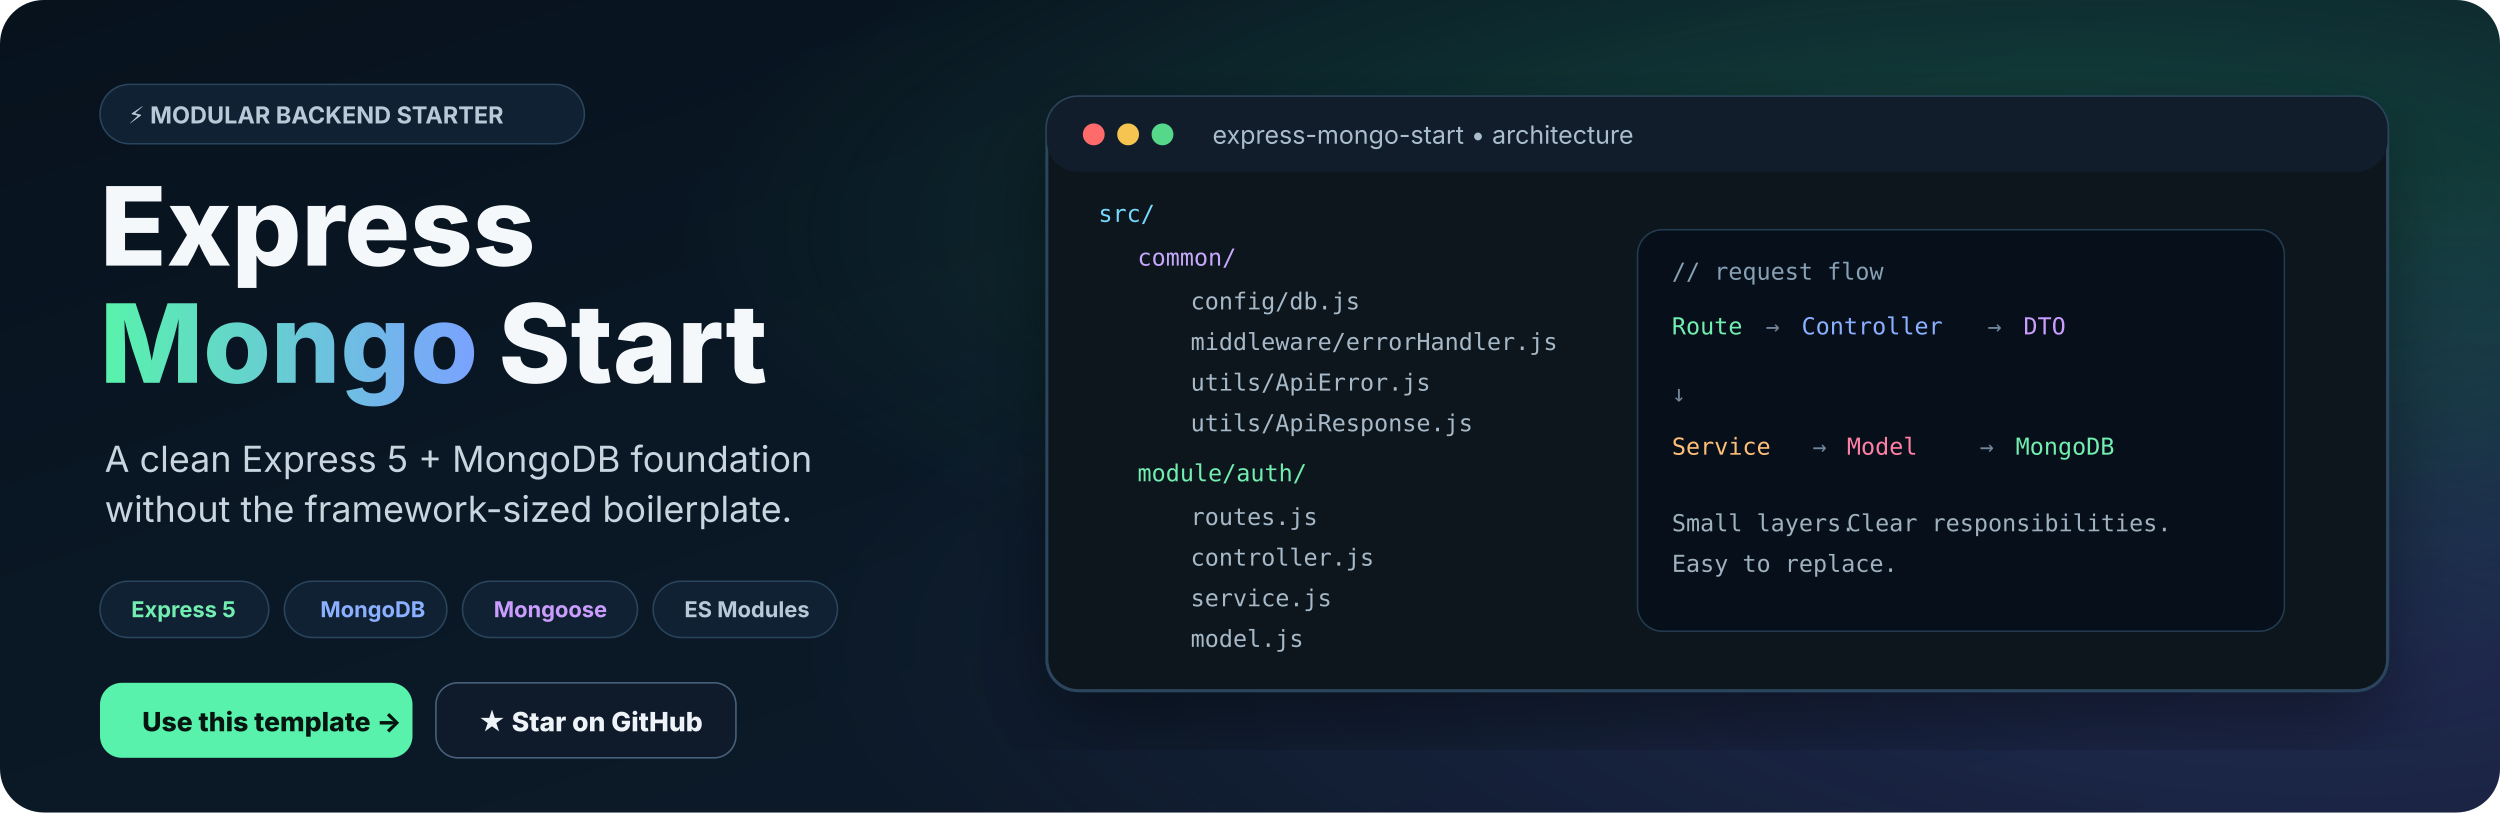
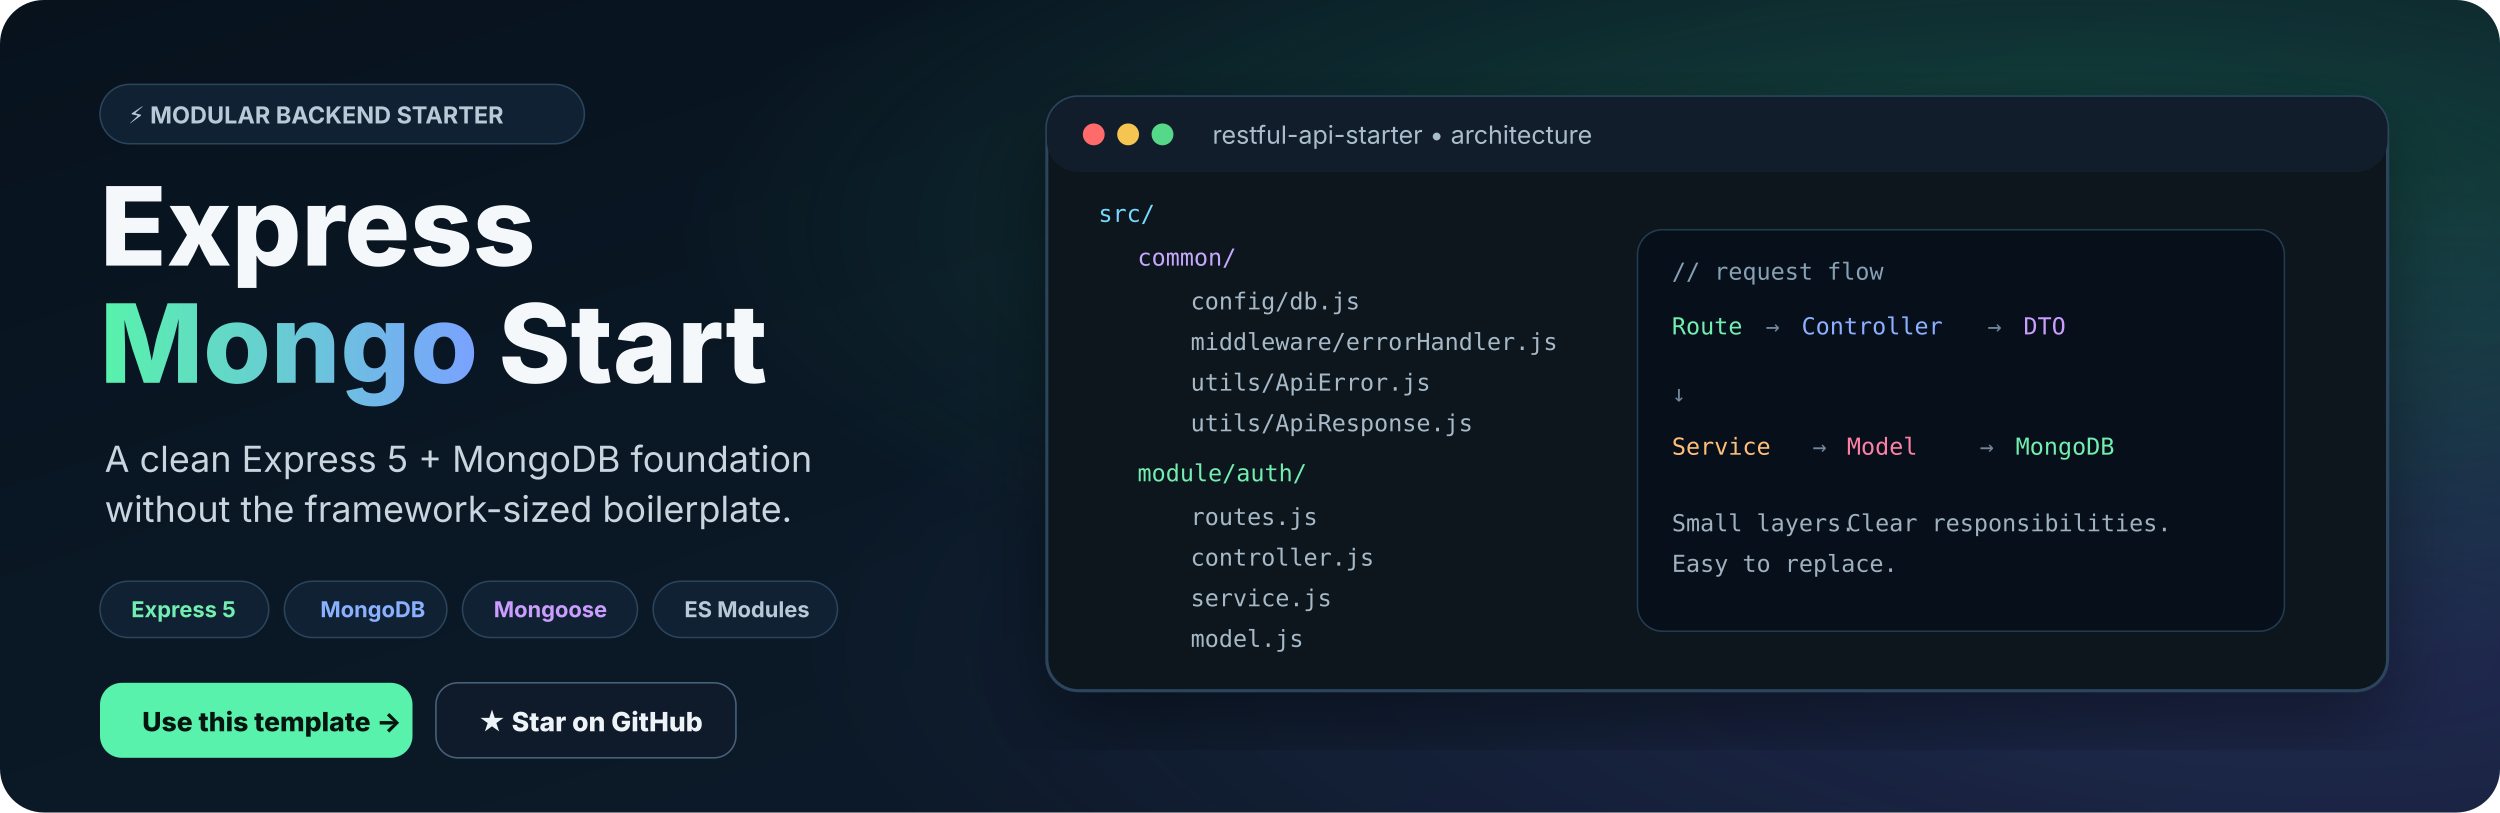
<svg xmlns="http://www.w3.org/2000/svg" width="1600" height="520" viewBox="0 0 1600 520">
  <defs>
    <linearGradient id="bg" x1="0" y1="0" x2="1" y2="1">
      <stop stop-color="#07121d" />
      <stop offset=".55" stop-color="#0b1927" />
      <stop offset="1" stop-color="#10182a" />
    </linearGradient>
    <radialGradient id="g1" cx=".82" cy=".28" r=".55">
      <stop stop-color="#35f29d" stop-opacity=".22" />
      <stop offset="1" stop-color="#35f29d" stop-opacity="0" />
    </radialGradient>
    <radialGradient id="g2" cx=".92" cy=".8" r=".6">
      <stop stop-color="#6b7cff" stop-opacity=".18" />
      <stop offset="1" stop-color="#6b7cff" stop-opacity="0" />
    </radialGradient>
    <filter id="shadow">
      <feDropShadow dx="0" dy="22" stdDeviation="26" flood-color="#000" flood-opacity=".42" />
    </filter>
    <linearGradient id="accent" x1="0" y1="0" x2="1" y2="0">
      <stop stop-color="#58f2ac" />
      <stop offset="1" stop-color="#7aa2ff" />
    </linearGradient>
  </defs>
  <rect width="1600" height="520" rx="28" fill="url(#bg)" />
  <rect width="1600" height="520" rx="28" fill="url(#g1)" />
  <rect width="1600" height="520" rx="28" fill="url(#g2)" />
  <g font-family="Inter,Segoe UI,Arial,sans-serif">
    <rect x="64" y="54" width="310" height="38" rx="19" fill="#102133" stroke="#29445b" />
    <text x="82" y="79" font-size="15" font-weight="700" fill="#b7cad8">⚡ MODULAR BACKEND STARTER</text>
    <text x="64" y="170" font-size="70" font-weight="800" fill="#f5f8fb">Express</text>
    <text x="64" y="245" font-size="70" font-weight="800" fill="url(#accent)">Mongo</text>
    <text x="319" y="245" font-size="70" font-weight="800" fill="#f5f8fb"> Start</text>
    <text x="67" y="302" font-size="23" fill="#c9d5df">A clean Express 5 + MongoDB foundation</text>
    <text x="67" y="334" font-size="23" fill="#c9d5df">without the framework-sized boilerplate.</text>
    <g font-size="14" font-weight="700">
      <rect x="64" y="372" width="108" height="36" rx="18" fill="#102133" stroke="#29445b" />
      <text x="84" y="395" fill="#72eeb0">Express 5</text>
      <rect x="182" y="372" width="104" height="36" rx="18" fill="#102133" stroke="#29445b" />
      <text x="205" y="395" fill="#8bb0ff">MongoDB</text>
      <rect x="296" y="372" width="112" height="36" rx="18" fill="#102133" stroke="#29445b" />
      <text x="316" y="395" fill="#cb9dff">Mongoose</text>
      <rect x="418" y="372" width="118" height="36" rx="18" fill="#102133" stroke="#29445b" />
      <text x="438" y="395" fill="#b7cad8">ES Modules</text>
    </g>
    <rect x="64" y="437" width="200" height="48" rx="14" fill="#58f2ac" />
    <text x="91" y="468" font-size="17" font-weight="800" fill="#06150f">Use this template →</text>
    <rect x="279" y="437" width="192" height="48" rx="14" fill="#0f1b2a" stroke="#48617a" />
    <text x="306" y="468" font-size="17" font-weight="800" fill="#edf3f7">★ Star on GitHub</text>
    <g filter="url(#shadow)">
      <rect x="670" y="62" width="858" height="380" rx="20" fill="#0a121c" stroke="#29445b" stroke-width="2" />
    </g>
    <rect x="670" y="62" width="858" height="48" rx="20" fill="#111d2b" />
    <circle cx="700" cy="86" r="7" fill="#ff6b6b" />
    <circle cx="722" cy="86" r="7" fill="#f5c451" />
    <circle cx="744" cy="86" r="7" fill="#56d88a" />
-     <text x="776" y="92" font-size="16" fill="#a9bdca">express-mongo-start • architecture</text>
+     <text x="776" y="92" font-size="16" fill="#a9bdca">restful-api-starter • architecture</text>
    <g font-family="ui-monospace,SFMono-Regular,Menlo,monospace" font-size="15">
      <text x="703" y="142" fill="#76d9ff">src/</text>
      <text x="728" y="170" fill="#c6a8ff">common/</text>
      <text x="762" y="198" fill="#a7b9c8">config/db.js</text>
      <text x="762" y="224" fill="#a7b9c8">middleware/errorHandler.js</text>
      <text x="762" y="250" fill="#a7b9c8">utils/ApiError.js</text>
      <text x="762" y="276" fill="#a7b9c8">utils/ApiResponse.js</text>
      <text x="728" y="308" fill="#72eeb0">module/auth/</text>
      <text x="762" y="336" fill="#a7b9c8">routes.js</text>
      <text x="762" y="362" fill="#a7b9c8">controller.js</text>
      <text x="762" y="388" fill="#a7b9c8">service.js</text>
      <text x="762" y="414" fill="#a7b9c8">model.js</text>
      <rect x="1048" y="147" width="414" height="257" rx="16" fill="#07101a" stroke="#233b51" />
      <text x="1070" y="179" fill="#86a0b4">// request flow</text>
      <text x="1070" y="214" fill="#72eeb0">Route</text>
      <text x="1130" y="214" fill="#71869a">→</text>
      <text x="1153" y="214" fill="#8bb0ff">Controller</text>
      <text x="1272" y="214" fill="#71869a">→</text>
      <text x="1295" y="214" fill="#cb9dff">DTO</text>
      <text x="1070" y="257" fill="#71869a">                 ↓</text>
      <text x="1070" y="291" fill="#ffbf78">Service</text>
      <text x="1160" y="291" fill="#71869a">→</text>
      <text x="1182" y="291" fill="#ff7fa5">Model</text>
      <text x="1267" y="291" fill="#71869a">→</text>
      <text x="1290" y="291" fill="#72eeb0">MongoDB</text>
      <text x="1070" y="340" fill="#9fb1bf">Small layers.</text>
      <text x="1182" y="340" fill="#9fb1bf">Clear responsibilities.</text>
      <text x="1070" y="366" fill="#9fb1bf">Easy to replace.</text>
    </g>
  </g>
</svg>
